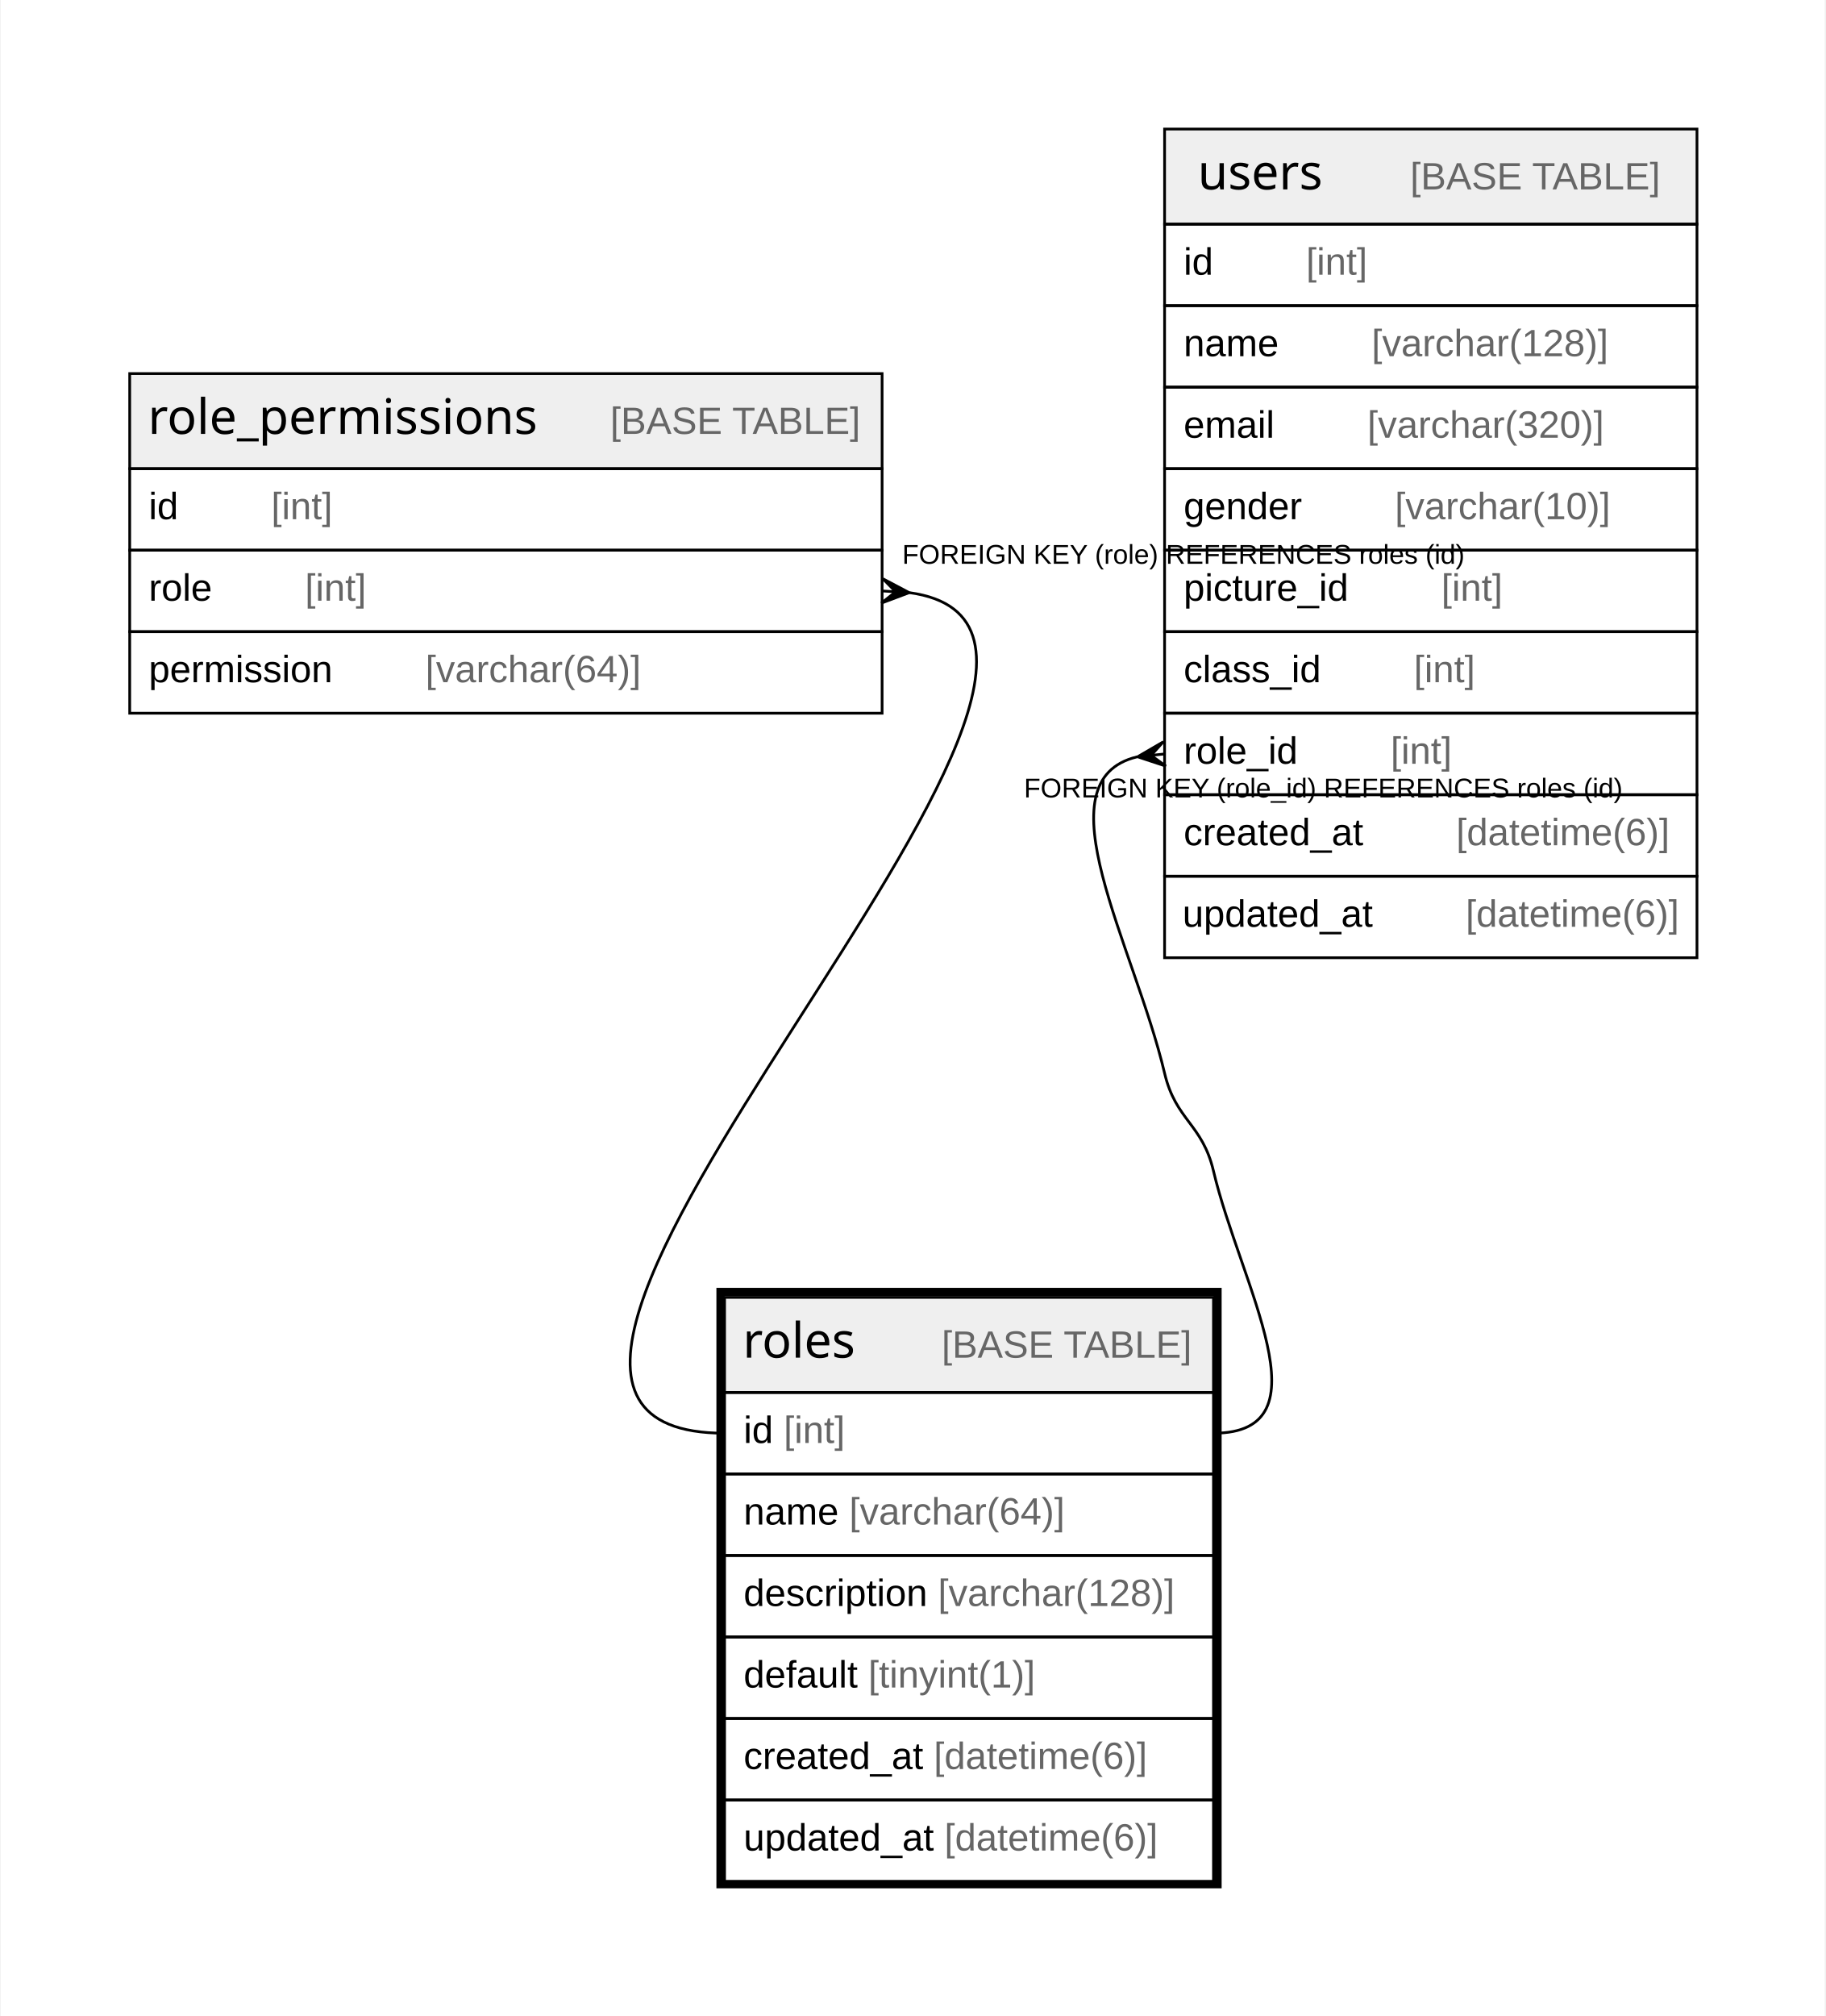
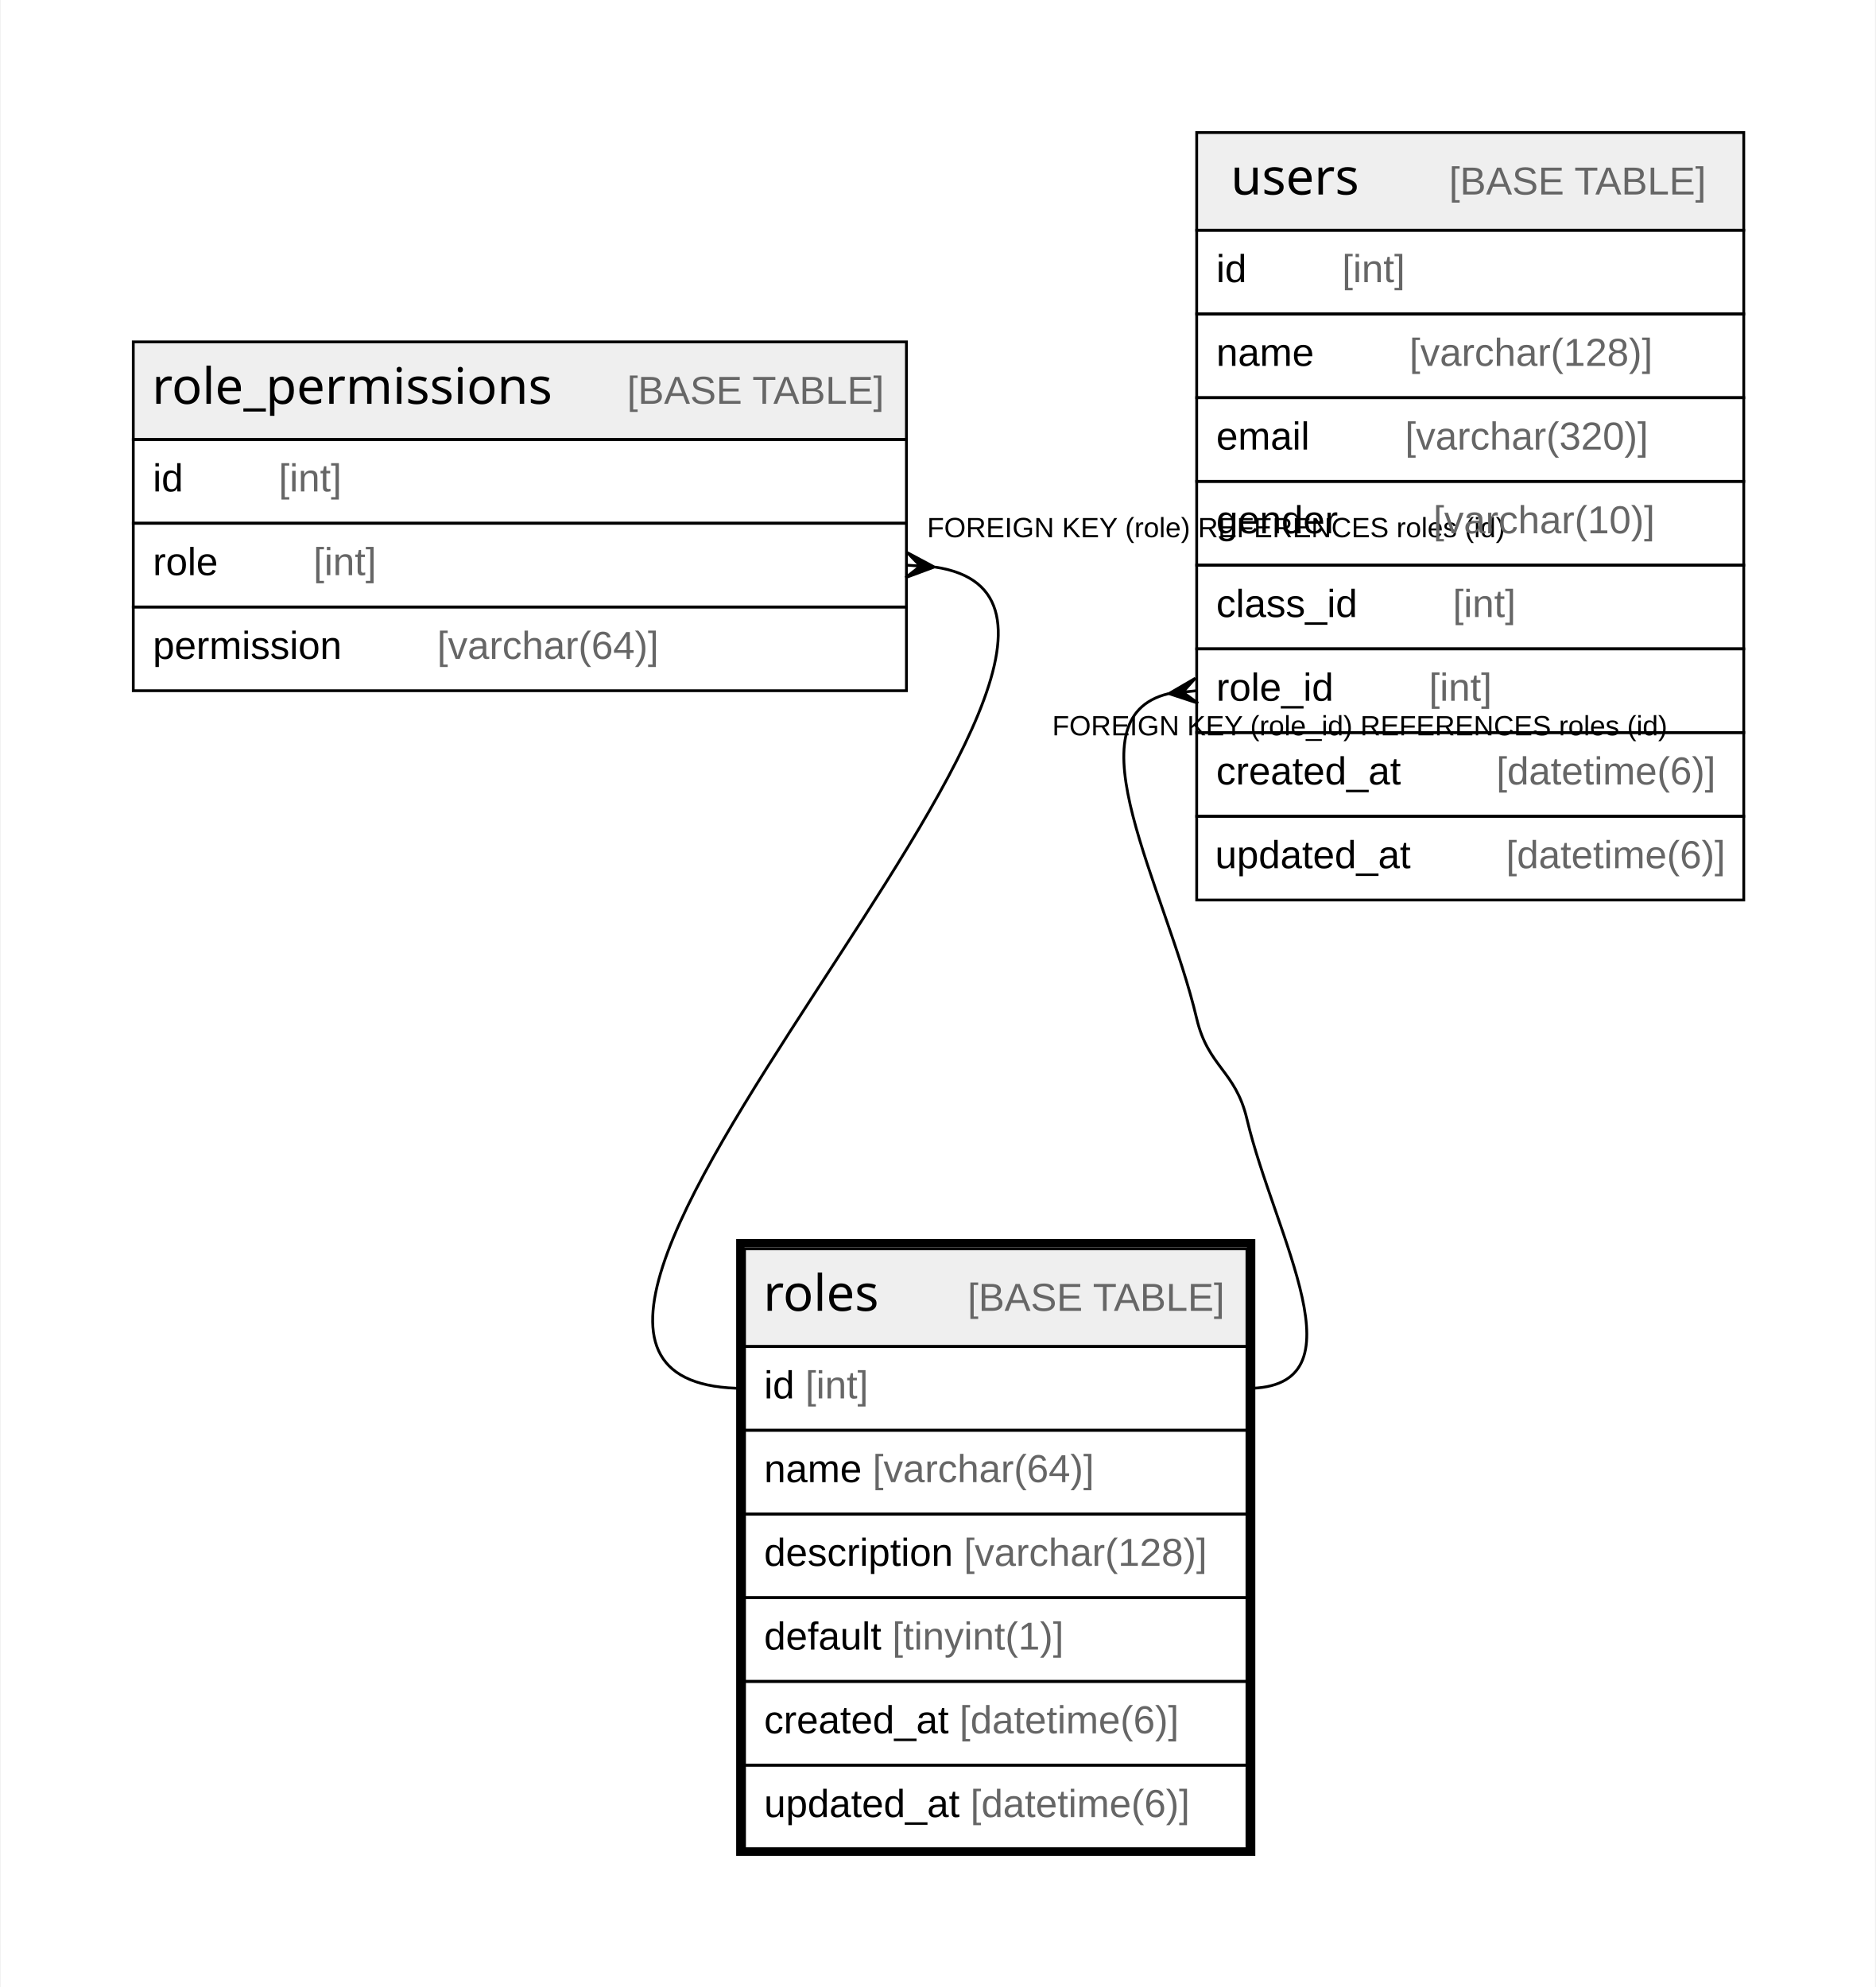
- <svg xmlns="http://www.w3.org/2000/svg" width="672pt" height="742pt" viewBox="0.00 0.00 671.50 742.00">
-   <g id="graph0" class="graph" transform="scale(1 1) rotate(0) translate(4 738)">
-     <polygon fill="#ffffff" stroke="transparent" points="-4,4 -4,-738 667.5,-738 667.5,4 -4,4" />
+ <svg xmlns="http://www.w3.org/2000/svg" width="672pt" height="712pt" viewBox="0.00 0.00 671.50 712.00">
+   <g id="graph0" class="graph" transform="scale(1 1) rotate(0) translate(4 708)">
+     <polygon fill="#ffffff" stroke="transparent" points="-4,4 -4,-708 667.5,-708 667.5,4 -4,4" />
    <g id="node1" class="node">
      <polygon fill="#efefef" stroke="transparent" points="262.5,-225.5 262.5,-260.5 442.5,-260.5 442.5,-225.5 262.5,-225.5" />
      <polygon fill="none" stroke="#000000" points="262.5,-225.5 262.5,-260.5 442.5,-260.5 442.5,-225.5 262.5,-225.5" />
      <text text-anchor="start" x="269.217" y="-238.3" font-family="Arial Bold" font-size="18.00" fill="#000000">roles</text>
      <text text-anchor="start" x="308.215" y="-238.3" font-family="Arial" font-size="14.00" fill="#000000">    </text>
      <text text-anchor="start" x="342.42" y="-238.3" font-family="Arial" font-size="14.00" fill="#666666">[BASE TABLE]</text>
      <polygon fill="none" stroke="#000000" points="262.5,-195.5 262.5,-225.5 442.5,-225.5 442.5,-195.5 262.5,-195.5" />
      <text text-anchor="start" x="269.5" y="-206.9" font-family="Arial" font-size="14.00" fill="#000000">id </text>
      <text text-anchor="start" x="284.28" y="-206.9" font-family="Arial" font-size="14.00" fill="#666666">[int]</text>
      <polygon fill="none" stroke="#000000" points="262.5,-165.5 262.5,-195.5 442.5,-195.5 442.5,-165.5 262.5,-165.5" />
      <text text-anchor="start" x="269.5" y="-176.9" font-family="Arial" font-size="14.00" fill="#000000">name </text>
      <text text-anchor="start" x="308.399" y="-176.9" font-family="Arial" font-size="14.00" fill="#666666">[varchar(64)]</text>
      <polygon fill="none" stroke="#000000" points="262.5,-135.5 262.5,-165.5 442.5,-165.5 442.5,-135.5 262.5,-135.5" />
      <text text-anchor="start" x="269.5" y="-146.9" font-family="Arial" font-size="14.00" fill="#000000">description </text>
      <text text-anchor="start" x="341.068" y="-146.9" font-family="Arial" font-size="14.00" fill="#666666">[varchar(128)]</text>
      <polygon fill="none" stroke="#000000" points="262.5,-105.5 262.5,-135.5 442.5,-135.5 442.5,-105.5 262.5,-105.5" />
      <text text-anchor="start" x="269.5" y="-116.9" font-family="Arial" font-size="14.00" fill="#000000">default </text>
      <text text-anchor="start" x="315.409" y="-116.9" font-family="Arial" font-size="14.00" fill="#666666">[tinyint(1)]</text>
      <polygon fill="none" stroke="#000000" points="262.5,-75.5 262.5,-105.5 442.5,-105.5 442.5,-75.5 262.5,-75.5" />
      <text text-anchor="start" x="269.5" y="-86.9" font-family="Arial" font-size="14.00" fill="#000000">created_at </text>
      <text text-anchor="start" x="339.528" y="-86.9" font-family="Arial" font-size="14.00" fill="#666666">[datetime(6)]</text>
      <polygon fill="none" stroke="#000000" points="262.5,-45.5 262.5,-75.5 442.5,-75.5 442.5,-45.5 262.5,-45.5" />
      <text text-anchor="start" x="269.5" y="-56.9" font-family="Arial" font-size="14.00" fill="#000000">updated_at </text>
      <text text-anchor="start" x="343.433" y="-56.9" font-family="Arial" font-size="14.00" fill="#666666">[datetime(6)]</text>
      <polygon fill="none" stroke="#000000" stroke-width="3" points="261,-44.5 261,-262.5 444,-262.5 444,-44.5 261,-44.5" />
    </g>
    <g id="node2" class="node">
-       <polygon fill="#efefef" stroke="transparent" points="43.5,-565.5 43.5,-600.5 320.5,-600.5 320.5,-565.5 43.5,-565.5" />
-       <polygon fill="none" stroke="#000000" points="43.5,-565.5 43.5,-600.5 320.5,-600.5 320.5,-565.5 43.5,-565.5" />
-       <text text-anchor="start" x="50.215" y="-578.3" font-family="Arial Bold" font-size="18.00" fill="#000000">role_permissions</text>
-       <text text-anchor="start" x="186.217" y="-578.3" font-family="Arial" font-size="14.00" fill="#000000">    </text>
-       <text text-anchor="start" x="220.422" y="-578.3" font-family="Arial" font-size="14.00" fill="#666666">[BASE TABLE]</text>
-       <polygon fill="none" stroke="#000000" points="43.5,-535.5 43.5,-565.5 320.5,-565.5 320.5,-535.5 43.5,-535.5" />
-       <text text-anchor="start" x="50.5" y="-546.9" font-family="Arial" font-size="14.00" fill="#000000">id    </text>
-       <text text-anchor="start" x="95.594" y="-546.9" font-family="Arial" font-size="14.00" fill="#666666">[int]</text>
-       <polygon fill="none" stroke="#000000" points="43.5,-505.5 43.5,-535.5 320.5,-535.5 320.5,-505.5 43.5,-505.5" />
-       <text text-anchor="start" x="50.5" y="-516.9" font-family="Arial" font-size="14.00" fill="#000000">role    </text>
-       <text text-anchor="start" x="108.037" y="-516.9" font-family="Arial" font-size="14.00" fill="#666666">[int]</text>
-       <polygon fill="none" stroke="#000000" points="43.5,-475.5 43.5,-505.5 320.5,-505.5 320.5,-475.5 43.5,-475.5" />
-       <text text-anchor="start" x="50.5" y="-486.9" font-family="Arial" font-size="14.00" fill="#000000">permission    </text>
-       <text text-anchor="start" x="152.37" y="-486.9" font-family="Arial" font-size="14.00" fill="#666666">[varchar(64)]</text>
+       <polygon fill="#efefef" stroke="transparent" points="43.5,-550.5 43.5,-585.5 320.5,-585.5 320.5,-550.5 43.5,-550.5" />
+       <polygon fill="none" stroke="#000000" points="43.5,-550.5 43.5,-585.5 320.5,-585.5 320.5,-550.5 43.5,-550.5" />
+       <text text-anchor="start" x="50.215" y="-563.3" font-family="Arial Bold" font-size="18.00" fill="#000000">role_permissions</text>
+       <text text-anchor="start" x="186.217" y="-563.3" font-family="Arial" font-size="14.00" fill="#000000">    </text>
+       <text text-anchor="start" x="220.422" y="-563.3" font-family="Arial" font-size="14.00" fill="#666666">[BASE TABLE]</text>
+       <polygon fill="none" stroke="#000000" points="43.5,-520.5 43.5,-550.5 320.5,-550.5 320.5,-520.5 43.5,-520.5" />
+       <text text-anchor="start" x="50.5" y="-531.9" font-family="Arial" font-size="14.00" fill="#000000">id    </text>
+       <text text-anchor="start" x="95.594" y="-531.9" font-family="Arial" font-size="14.00" fill="#666666">[int]</text>
+       <polygon fill="none" stroke="#000000" points="43.5,-490.5 43.5,-520.5 320.5,-520.5 320.5,-490.5 43.5,-490.5" />
+       <text text-anchor="start" x="50.5" y="-501.9" font-family="Arial" font-size="14.00" fill="#000000">role    </text>
+       <text text-anchor="start" x="108.037" y="-501.9" font-family="Arial" font-size="14.00" fill="#666666">[int]</text>
+       <polygon fill="none" stroke="#000000" points="43.5,-460.5 43.5,-490.5 320.5,-490.5 320.5,-460.5 43.5,-460.5" />
+       <text text-anchor="start" x="50.5" y="-471.9" font-family="Arial" font-size="14.00" fill="#000000">permission    </text>
+       <text text-anchor="start" x="152.37" y="-471.9" font-family="Arial" font-size="14.00" fill="#666666">[varchar(64)]</text>
    </g>
    <g id="edge1" class="edge">
-       <path fill="none" stroke="#000000" d="M330.607,-519.865C443.159,-504.368 126.027,-210.5 262.5,-210.5" />
-       <polygon fill="#000000" stroke="#000000" points="330.48,-519.873 320.218,-516.009 325.49,-520.186 320.5,-520.5 320.5,-520.5 320.5,-520.5 325.49,-520.186 320.782,-524.991 330.48,-519.873 330.48,-519.873" />
-       <text text-anchor="start" x="327.894" y="-530.5" font-family="Arial" font-size="10.00" fill="#000000">FOREIGN KEY (role) REFERENCES roles (id)</text>
+       <path fill="none" stroke="#000000" d="M330.769,-504.804C436.067,-489.028 132.663,-210.5 262.5,-210.5" />
+       <polygon fill="#000000" stroke="#000000" points="330.477,-504.823 320.195,-501.01 325.488,-505.162 320.5,-505.5 320.5,-505.5 320.5,-505.5 325.488,-505.162 320.805,-509.99 330.477,-504.823 330.477,-504.823" />
+       <text text-anchor="start" x="327.894" y="-515.5" font-family="Arial" font-size="10.00" fill="#000000">FOREIGN KEY (role) REFERENCES roles (id)</text>
    </g>
    <g id="node3" class="node">
-       <polygon fill="#efefef" stroke="transparent" points="424.5,-655.5 424.5,-690.5 620.5,-690.5 620.5,-655.5 424.5,-655.5" />
-       <polygon fill="none" stroke="#000000" points="424.5,-655.5 424.5,-690.5 620.5,-690.5 620.5,-655.5 424.5,-655.5" />
-       <text text-anchor="start" x="436.714" y="-668.3" font-family="Arial Bold" font-size="18.00" fill="#000000">users</text>
-       <text text-anchor="start" x="480.718" y="-668.3" font-family="Arial" font-size="14.00" fill="#000000">    </text>
-       <text text-anchor="start" x="514.923" y="-668.3" font-family="Arial" font-size="14.00" fill="#666666">[BASE TABLE]</text>
-       <polygon fill="none" stroke="#000000" points="424.5,-625.5 424.5,-655.5 620.5,-655.5 620.5,-625.5 424.5,-625.5" />
-       <text text-anchor="start" x="431.5" y="-636.9" font-family="Arial" font-size="14.00" fill="#000000">id    </text>
-       <text text-anchor="start" x="476.594" y="-636.9" font-family="Arial" font-size="14.00" fill="#666666">[int]</text>
+       <polygon fill="#efefef" stroke="transparent" points="424.5,-625.5 424.5,-660.5 620.5,-660.5 620.5,-625.5 424.5,-625.5" />
+       <polygon fill="none" stroke="#000000" points="424.5,-625.5 424.5,-660.5 620.5,-660.5 620.5,-625.5 424.5,-625.5" />
+       <text text-anchor="start" x="436.714" y="-638.3" font-family="Arial Bold" font-size="18.00" fill="#000000">users</text>
+       <text text-anchor="start" x="480.718" y="-638.3" font-family="Arial" font-size="14.00" fill="#000000">    </text>
+       <text text-anchor="start" x="514.923" y="-638.3" font-family="Arial" font-size="14.00" fill="#666666">[BASE TABLE]</text>
      <polygon fill="none" stroke="#000000" points="424.5,-595.5 424.5,-625.5 620.5,-625.5 620.5,-595.5 424.5,-595.5" />
-       <text text-anchor="start" x="431.5" y="-606.9" font-family="Arial" font-size="14.00" fill="#000000">name    </text>
-       <text text-anchor="start" x="500.713" y="-606.9" font-family="Arial" font-size="14.00" fill="#666666">[varchar(128)]</text>
+       <text text-anchor="start" x="431.5" y="-606.9" font-family="Arial" font-size="14.00" fill="#000000">id    </text>
+       <text text-anchor="start" x="476.594" y="-606.9" font-family="Arial" font-size="14.00" fill="#666666">[int]</text>
      <polygon fill="none" stroke="#000000" points="424.5,-565.5 424.5,-595.5 620.5,-595.5 620.5,-565.5 424.5,-565.5" />
-       <text text-anchor="start" x="431.5" y="-576.9" font-family="Arial" font-size="14.00" fill="#000000">email    </text>
-       <text text-anchor="start" x="499.144" y="-576.9" font-family="Arial" font-size="14.00" fill="#666666">[varchar(320)]</text>
+       <text text-anchor="start" x="431.5" y="-576.9" font-family="Arial" font-size="14.00" fill="#000000">name    </text>
+       <text text-anchor="start" x="500.713" y="-576.9" font-family="Arial" font-size="14.00" fill="#666666">[varchar(128)]</text>
      <polygon fill="none" stroke="#000000" points="424.5,-535.5 424.5,-565.5 620.5,-565.5 620.5,-535.5 424.5,-535.5" />
-       <text text-anchor="start" x="431.5" y="-546.9" font-family="Arial" font-size="14.00" fill="#000000">gender    </text>
-       <text text-anchor="start" x="509.278" y="-546.9" font-family="Arial" font-size="14.00" fill="#666666">[varchar(10)]</text>
+       <text text-anchor="start" x="431.5" y="-546.9" font-family="Arial" font-size="14.00" fill="#000000">email    </text>
+       <text text-anchor="start" x="499.144" y="-546.9" font-family="Arial" font-size="14.00" fill="#666666">[varchar(320)]</text>
      <polygon fill="none" stroke="#000000" points="424.5,-505.5 424.5,-535.5 620.5,-535.5 620.5,-505.5 424.5,-505.5" />
-       <text text-anchor="start" x="431.5" y="-516.9" font-family="Arial" font-size="14.00" fill="#000000">picture_id    </text>
-       <text text-anchor="start" x="526.382" y="-516.9" font-family="Arial" font-size="14.00" fill="#666666">[int]</text>
+       <text text-anchor="start" x="431.5" y="-516.9" font-family="Arial" font-size="14.00" fill="#000000">gender    </text>
+       <text text-anchor="start" x="509.278" y="-516.9" font-family="Arial" font-size="14.00" fill="#666666">[varchar(10)]</text>
      <polygon fill="none" stroke="#000000" points="424.5,-475.5 424.5,-505.5 620.5,-505.5 620.5,-475.5 424.5,-475.5" />
      <text text-anchor="start" x="431.5" y="-486.9" font-family="Arial" font-size="14.00" fill="#000000">class_id    </text>
      <text text-anchor="start" x="516.266" y="-486.9" font-family="Arial" font-size="14.00" fill="#666666">[int]</text>
      <polygon fill="none" stroke="#000000" points="424.5,-445.5 424.5,-475.5 620.5,-475.5 620.5,-445.5 424.5,-445.5" />
      <text text-anchor="start" x="431.5" y="-456.9" font-family="Arial" font-size="14.00" fill="#000000">role_id    </text>
      <text text-anchor="start" x="507.709" y="-456.9" font-family="Arial" font-size="14.00" fill="#666666">[int]</text>
      <polygon fill="none" stroke="#000000" points="424.5,-415.5 424.5,-445.5 620.5,-445.5 620.5,-415.5 424.5,-415.5" />
      <text text-anchor="start" x="431.5" y="-426.9" font-family="Arial" font-size="14.00" fill="#000000">created_at    </text>
      <text text-anchor="start" x="531.842" y="-426.9" font-family="Arial" font-size="14.00" fill="#666666">[datetime(6)]</text>
      <polygon fill="none" stroke="#000000" points="424.5,-385.5 424.5,-415.5 620.5,-415.5 620.5,-385.5 424.5,-385.5" />
      <text text-anchor="start" x="431.095" y="-396.9" font-family="Arial" font-size="14.00" fill="#000000">updated_at    </text>
      <text text-anchor="start" x="535.341" y="-396.9" font-family="Arial" font-size="14.00" fill="#666666">[datetime(6)]</text>
    </g>
    <g id="edge2" class="edge">
      <path fill="none" stroke="#000000" d="M414.351,-459.432C378.093,-450.69 413.392,-390.053 424.5,-343 428.61,-325.59 438.39,-324.41 442.5,-307 452.354,-265.258 485.389,-210.5 442.5,-210.5" />
      <polygon fill="#000000" stroke="#000000" points="414.555,-459.453 424.029,-464.975 419.527,-459.977 424.5,-460.5 424.5,-460.5 424.5,-460.5 419.527,-459.977 424.971,-456.025 414.555,-459.453 414.555,-459.453" />
      <text text-anchor="start" x="372.726" y="-444.5" font-family="Arial" font-size="10.00" fill="#000000">FOREIGN KEY (role_id) REFERENCES roles (id)</text>
    </g>
  </g>
</svg>
